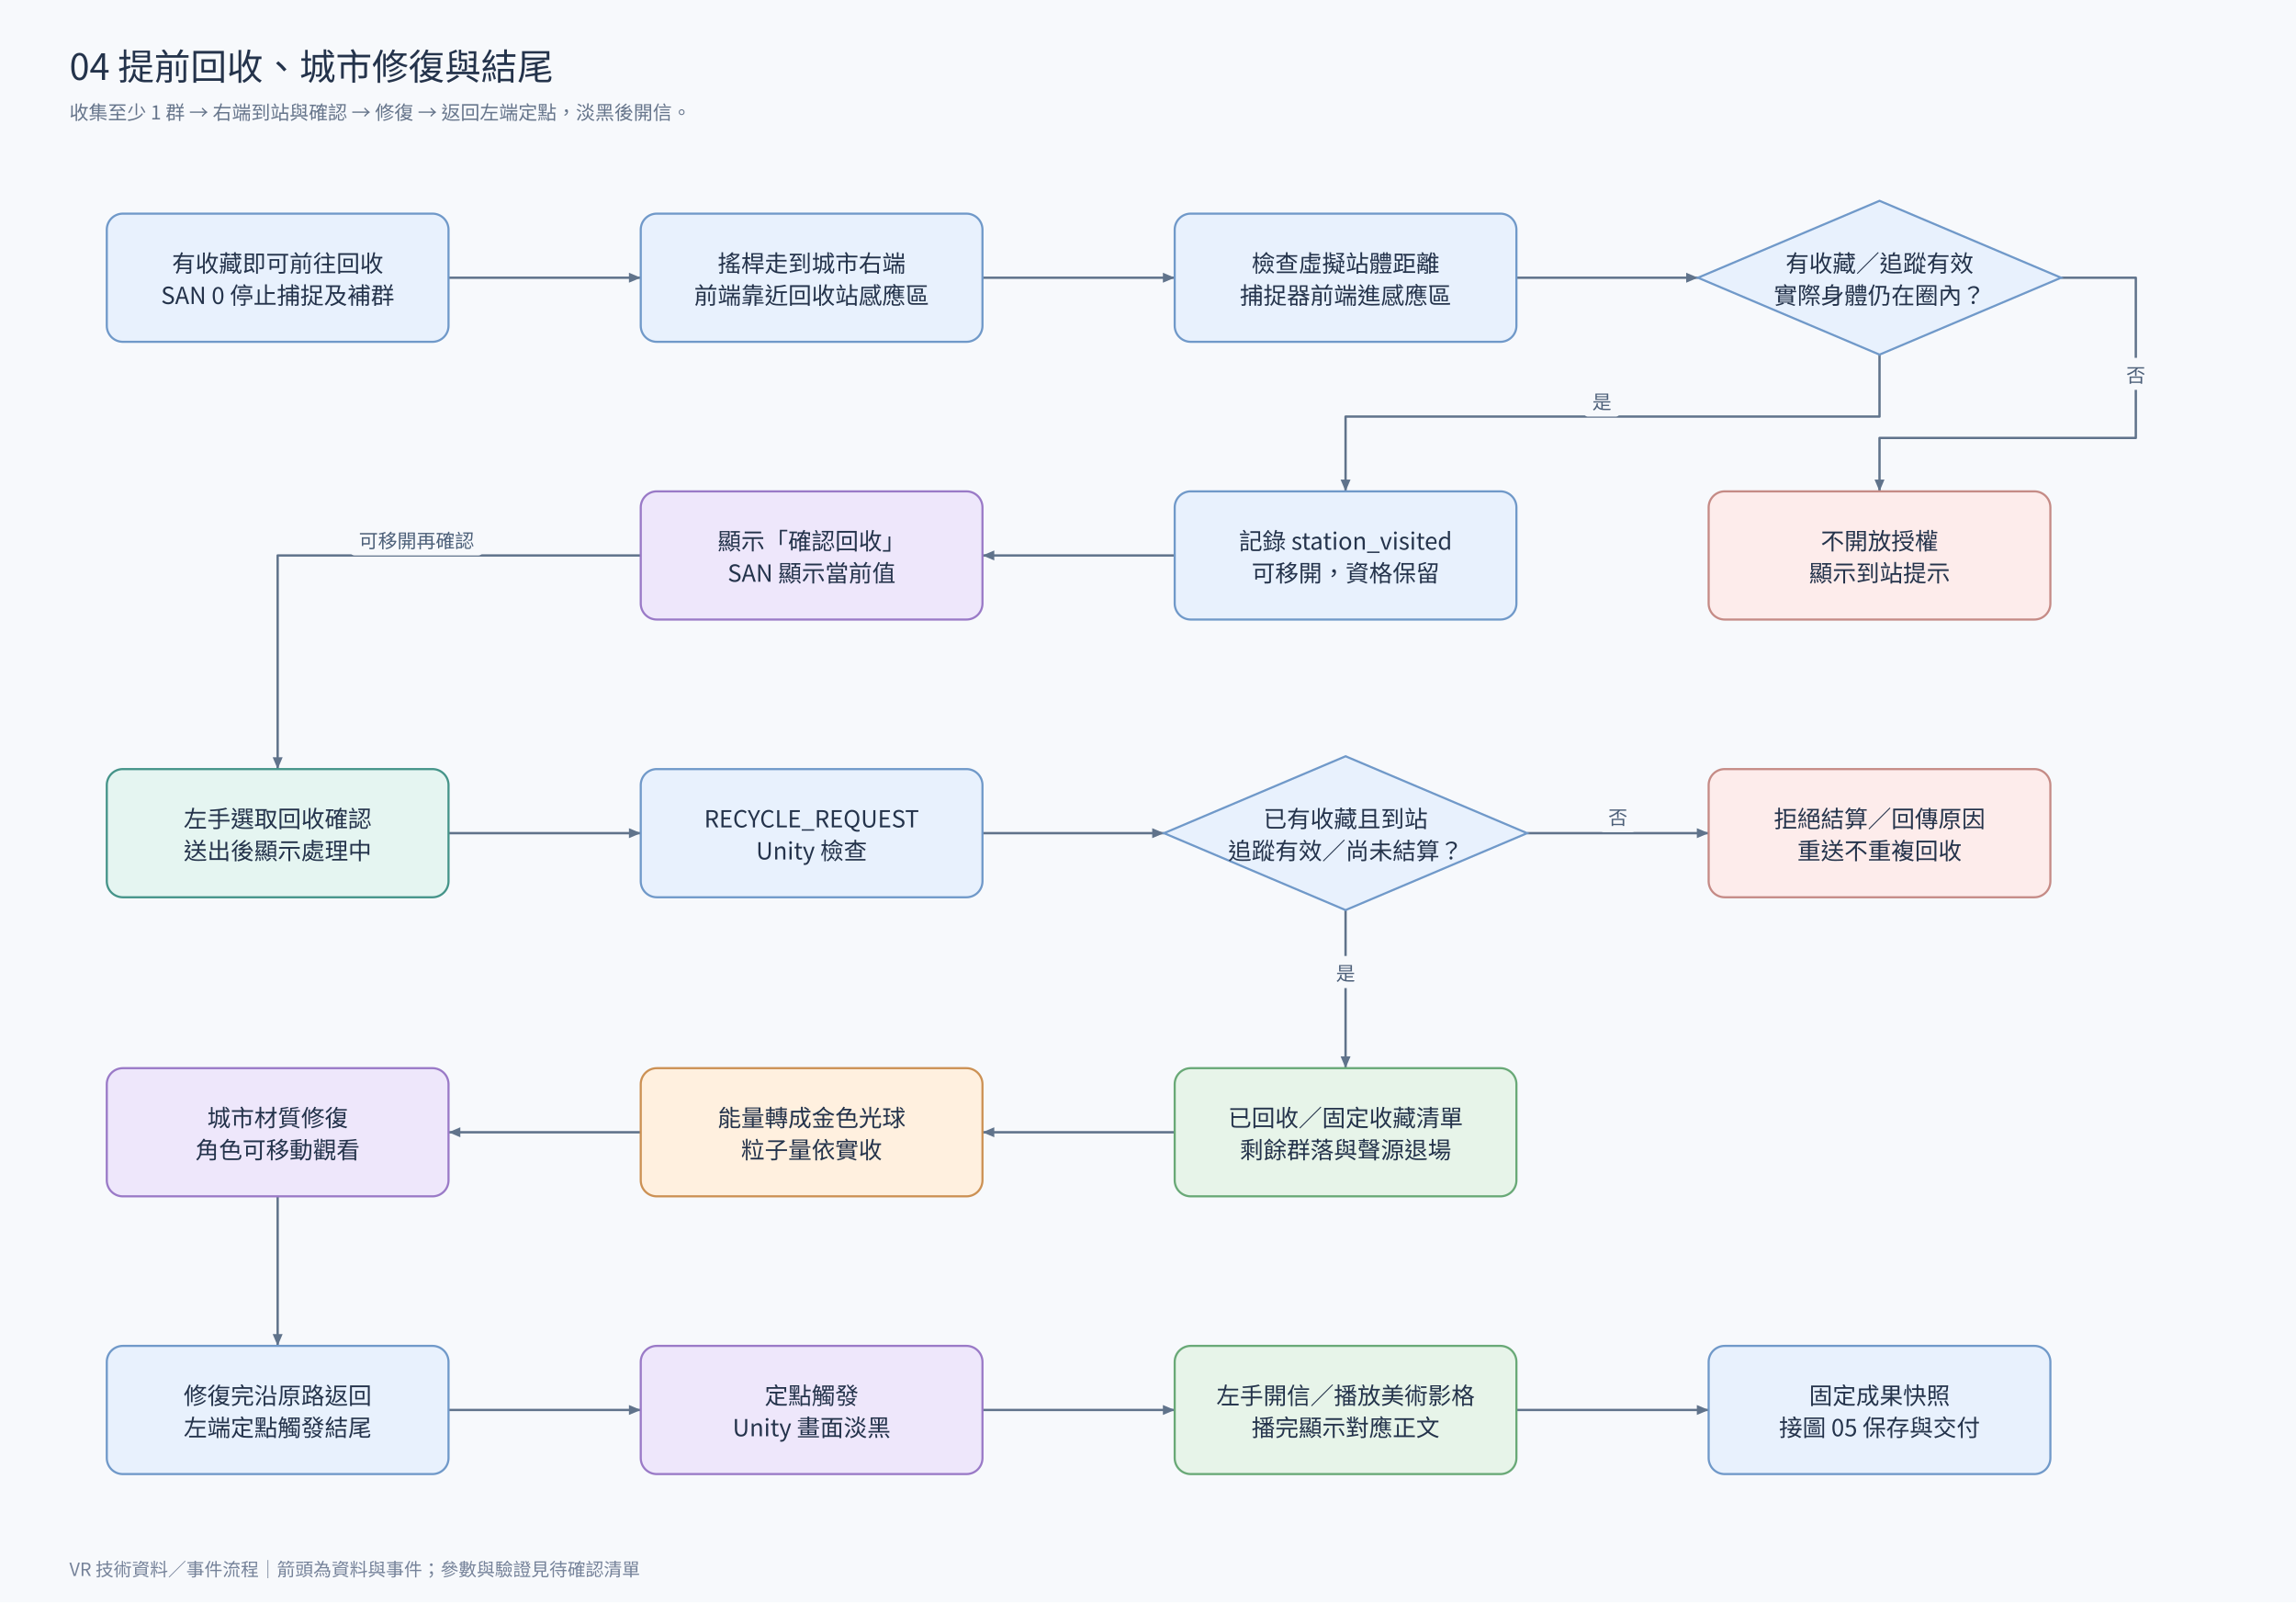
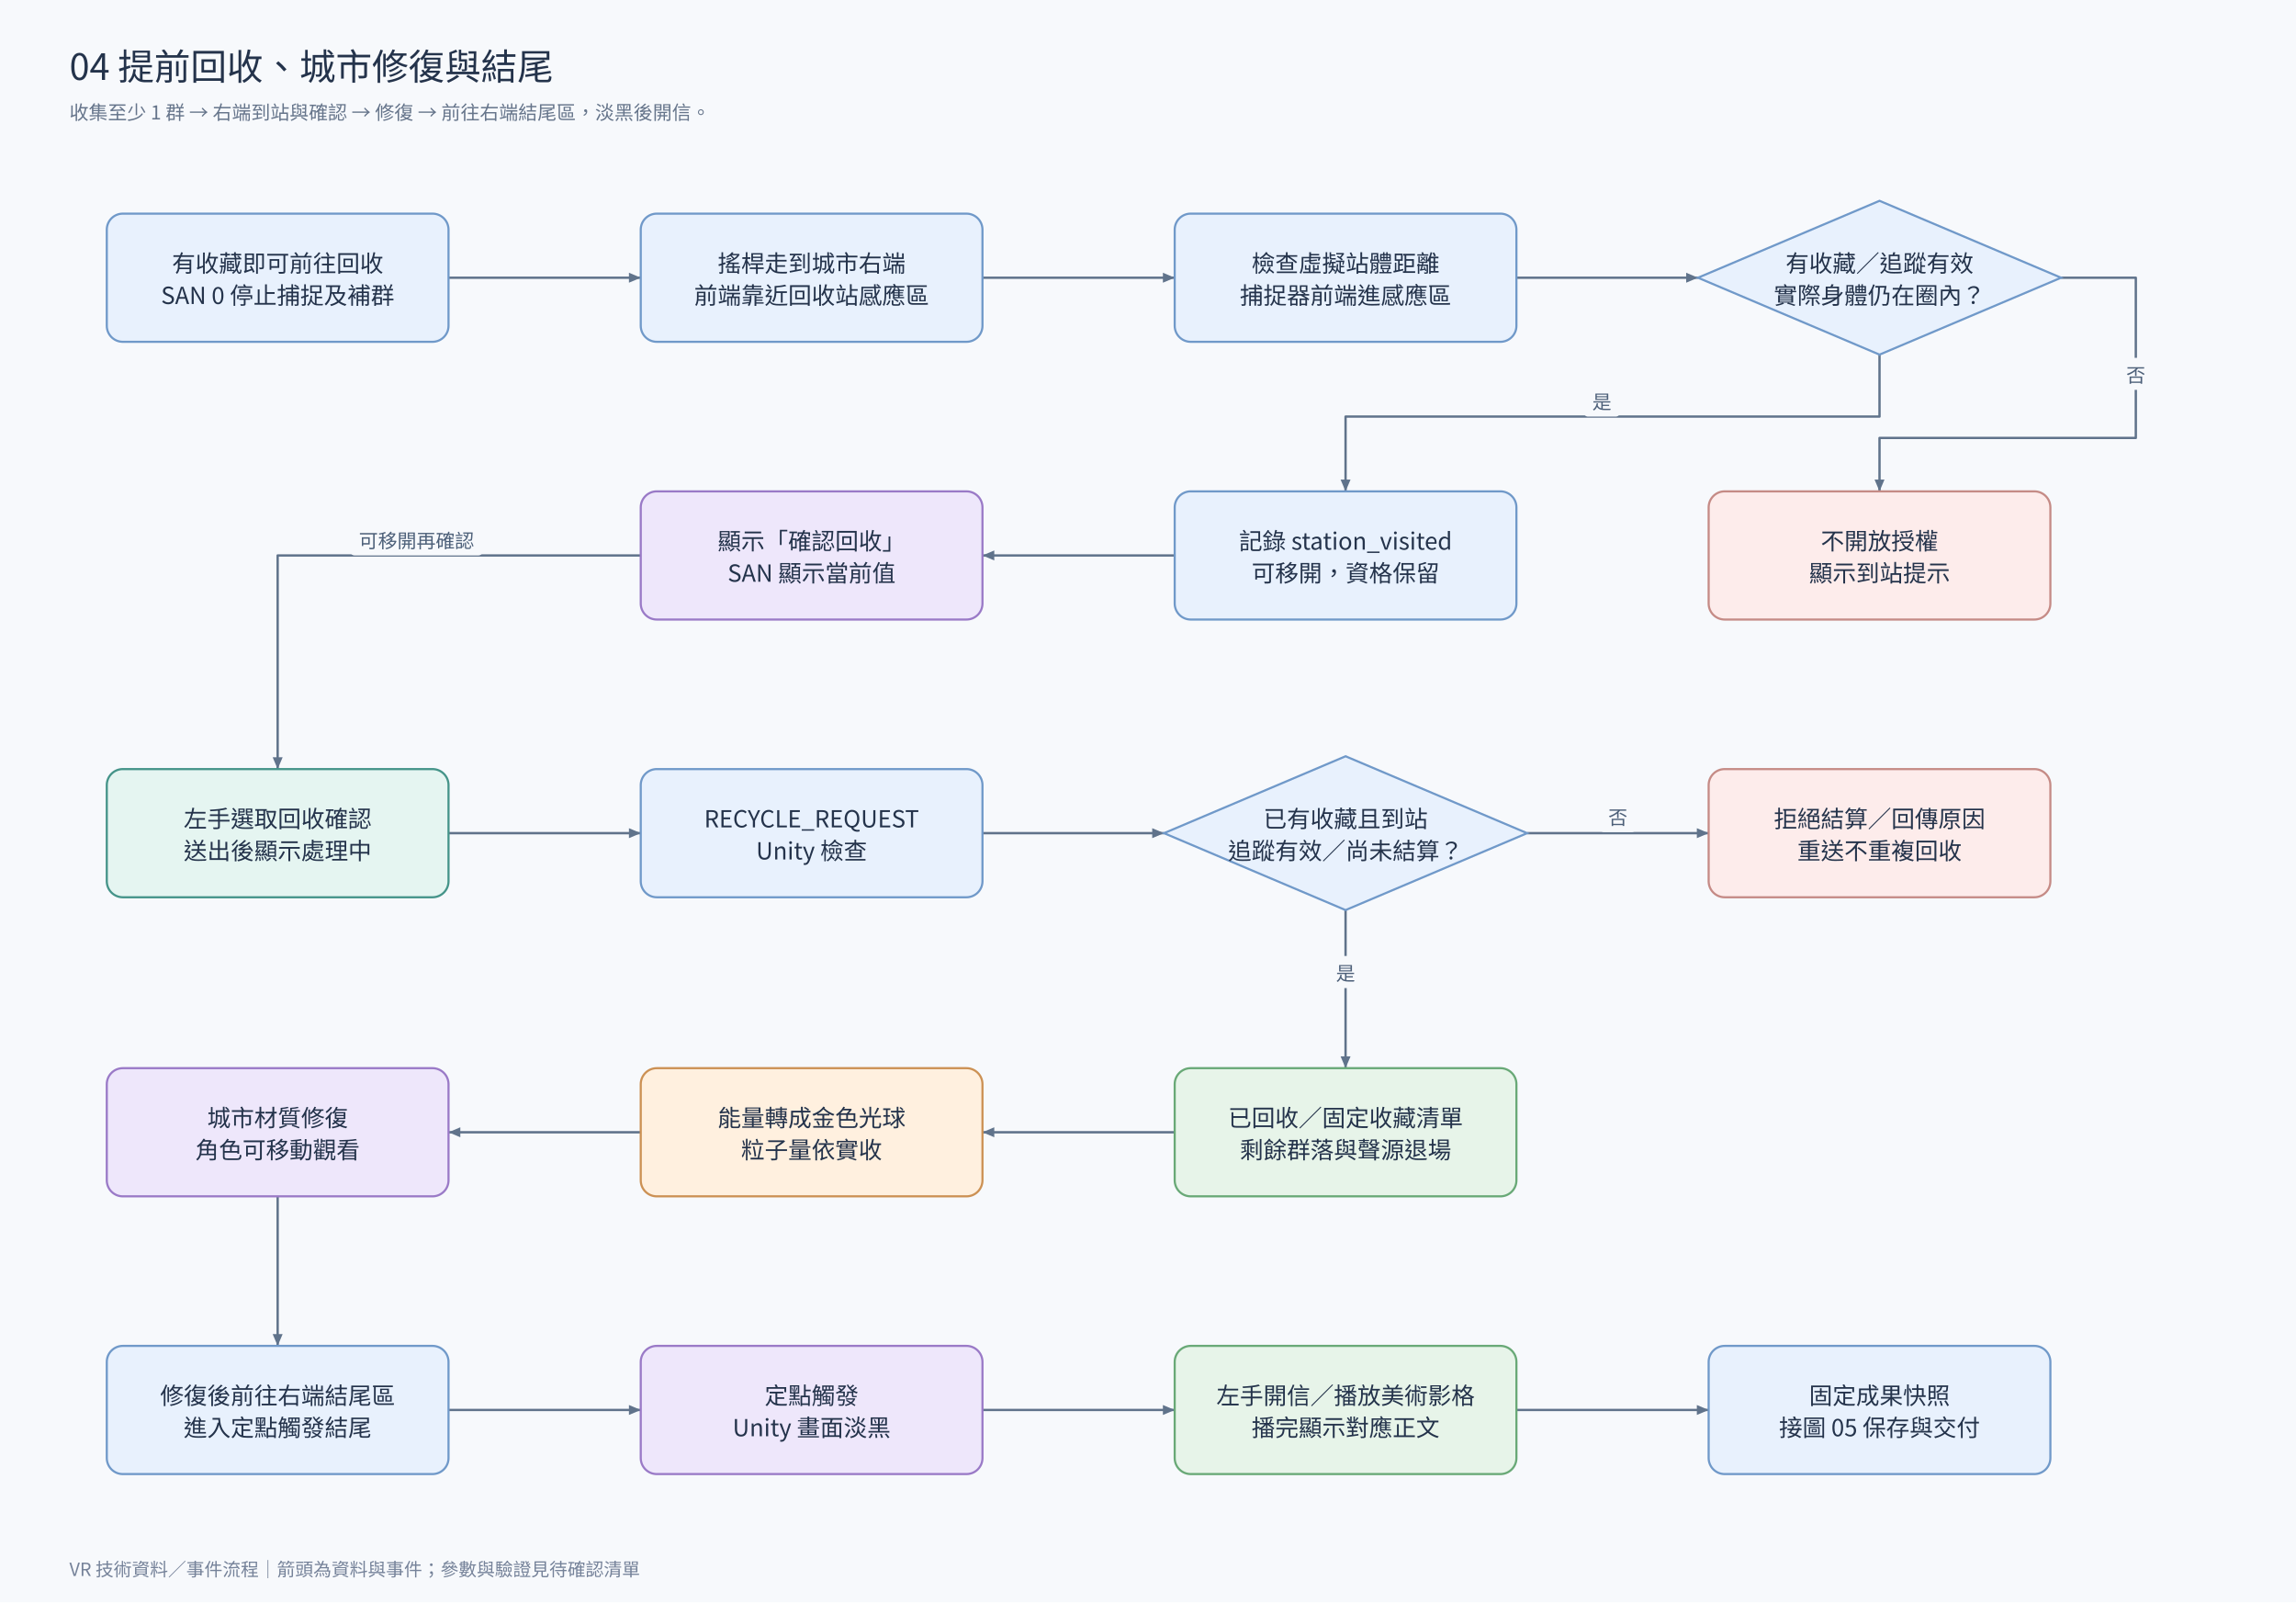
<svg xmlns="http://www.w3.org/2000/svg" width="2150" height="1500" viewBox="0 0 2150 1500">
  <rect width="2150" height="1500" fill="#f7f9fc" />
  <polyline points="420,260.0 600,260.0" fill="none" stroke="#60738b" stroke-width="2.2" stroke-linejoin="round" />
  <polygon points="600.00,260.00 588.95,264.67 588.95,255.33" fill="#60738b" />
  <polyline points="920,260.0 1100,260.0" fill="none" stroke="#60738b" stroke-width="2.2" stroke-linejoin="round" />
  <polygon points="1100.00,260.00 1088.95,264.67 1088.95,255.33" fill="#60738b" />
  <polyline points="1420,260.0 1590,260.0" fill="none" stroke="#60738b" stroke-width="2.2" stroke-linejoin="round" />
  <polygon points="1590.00,260.00 1578.95,264.67 1578.95,255.33" fill="#60738b" />
  <polyline points="1930,260.0 2000,260 2000,410 1760,410 1760.0,460" fill="none" stroke="#60738b" stroke-width="2.2" stroke-linejoin="round" />
  <polygon points="1760.00,460.00 1755.33,448.95 1764.67,448.95" fill="#60738b" />
  <rect x="1983.0" y="335" width="34.0" height="30" rx="4" fill="#f7f9fc" />
  <text x="2000" y="350" dominant-baseline="central" font-family="Microsoft JhengHei, Noto Sans CJK TC, sans-serif" font-size="18" fill="#4d6079" text-anchor="middle">否</text>
  <polyline points="1760.0,332 1760,390 1260,390 1260.0,460" fill="none" stroke="#60738b" stroke-width="2.2" stroke-linejoin="round" />
  <polygon points="1260.00,460.00 1255.33,448.95 1264.67,448.95" fill="#60738b" />
  <rect x="1483.0" y="360" width="34.0" height="30" rx="4" fill="#f7f9fc" />
  <text x="1500" y="375" dominant-baseline="central" font-family="Microsoft JhengHei, Noto Sans CJK TC, sans-serif" font-size="18" fill="#4d6079" text-anchor="middle">是</text>
  <polyline points="1100,520.0 920,520.0" fill="none" stroke="#60738b" stroke-width="2.2" stroke-linejoin="round" />
  <polygon points="920.00,520.00 931.05,515.33 931.05,524.67" fill="#60738b" />
  <polyline points="600,520.0 500,520 260,520 260.0,720" fill="none" stroke="#60738b" stroke-width="2.2" stroke-linejoin="round" />
  <polygon points="260.00,720.00 255.33,708.95 264.67,708.95" fill="#60738b" />
  <rect x="328.0" y="490" width="124.0" height="30" rx="4" fill="#f7f9fc" />
  <text x="390" y="505" dominant-baseline="central" font-family="Microsoft JhengHei, Noto Sans CJK TC, sans-serif" font-size="18" fill="#4d6079" text-anchor="middle">可移開再確認</text>
  <polyline points="420,780.0 600,780.0" fill="none" stroke="#60738b" stroke-width="2.2" stroke-linejoin="round" />
  <polygon points="600.00,780.00 588.95,784.67 588.95,775.33" fill="#60738b" />
  <polyline points="920,780.0 1090,780.0" fill="none" stroke="#60738b" stroke-width="2.2" stroke-linejoin="round" />
  <polygon points="1090.00,780.00 1078.95,784.67 1078.95,775.33" fill="#60738b" />
  <polyline points="1430,780.0 1600,780.0" fill="none" stroke="#60738b" stroke-width="2.2" stroke-linejoin="round" />
  <polygon points="1600.00,780.00 1588.95,784.67 1588.95,775.33" fill="#60738b" />
  <rect x="1498.0" y="749.0" width="34.0" height="30" rx="4" fill="#f7f9fc" />
  <text x="1515.0" y="764.0" dominant-baseline="central" font-family="Microsoft JhengHei, Noto Sans CJK TC, sans-serif" font-size="18" fill="#4d6079" text-anchor="middle">否</text>
  <polyline points="1260.0,852 1260.0,1000" fill="none" stroke="#60738b" stroke-width="2.2" stroke-linejoin="round" />
  <polygon points="1260.00,1000.00 1255.33,988.95 1264.67,988.95" fill="#60738b" />
  <rect x="1243.0" y="895.0" width="34.0" height="30" rx="4" fill="#f7f9fc" />
  <text x="1260.0" y="910.0" dominant-baseline="central" font-family="Microsoft JhengHei, Noto Sans CJK TC, sans-serif" font-size="18" fill="#4d6079" text-anchor="middle">是</text>
  <polyline points="1100,1060.0 920,1060.0" fill="none" stroke="#60738b" stroke-width="2.2" stroke-linejoin="round" />
  <polygon points="920.00,1060.00 931.05,1055.33 931.05,1064.67" fill="#60738b" />
  <polyline points="600,1060.0 420,1060.0" fill="none" stroke="#60738b" stroke-width="2.2" stroke-linejoin="round" />
  <polygon points="420.00,1060.00 431.05,1055.33 431.05,1064.67" fill="#60738b" />
  <polyline points="260.0,1120 260.0,1260" fill="none" stroke="#60738b" stroke-width="2.2" stroke-linejoin="round" />
  <polygon points="260.00,1260.00 255.33,1248.95 264.67,1248.95" fill="#60738b" />
  <polyline points="420,1320.0 600,1320.0" fill="none" stroke="#60738b" stroke-width="2.2" stroke-linejoin="round" />
  <polygon points="600.00,1320.00 588.95,1324.67 588.95,1315.33" fill="#60738b" />
  <polyline points="920,1320.0 1100,1320.0" fill="none" stroke="#60738b" stroke-width="2.2" stroke-linejoin="round" />
  <polygon points="1100.00,1320.00 1088.95,1324.67 1088.95,1315.33" fill="#60738b" />
  <polyline points="1420,1320.0 1600,1320.0" fill="none" stroke="#60738b" stroke-width="2.2" stroke-linejoin="round" />
  <polygon points="1600.00,1320.00 1588.95,1324.67 1588.95,1315.33" fill="#60738b" />
  <rect x="100" y="200" width="320" height="120" rx="15" fill="#e8f1fd" stroke="#7099c9" stroke-width="2" />
  <text x="260.0" y="245.0" dominant-baseline="central" font-family="Microsoft JhengHei, Noto Sans CJK TC, sans-serif" font-size="22" fill="#24334b" text-anchor="middle">有收藏即可前往回收</text>
  <text x="260.0" y="275.0" dominant-baseline="central" font-family="Microsoft JhengHei, Noto Sans CJK TC, sans-serif" font-size="22" fill="#24334b" text-anchor="middle">SAN 0 停止捕捉及補群</text>
  <rect x="600" y="200" width="320" height="120" rx="15" fill="#e8f1fd" stroke="#7099c9" stroke-width="2" />
  <text x="760.0" y="245.0" dominant-baseline="central" font-family="Microsoft JhengHei, Noto Sans CJK TC, sans-serif" font-size="22" fill="#24334b" text-anchor="middle">搖桿走到城市右端</text>
  <text x="760.0" y="275.0" dominant-baseline="central" font-family="Microsoft JhengHei, Noto Sans CJK TC, sans-serif" font-size="22" fill="#24334b" text-anchor="middle">前端靠近回收站感應區</text>
  <rect x="1100" y="200" width="320" height="120" rx="15" fill="#e8f1fd" stroke="#7099c9" stroke-width="2" />
  <text x="1260.0" y="245.0" dominant-baseline="central" font-family="Microsoft JhengHei, Noto Sans CJK TC, sans-serif" font-size="22" fill="#24334b" text-anchor="middle">檢查虛擬站體距離</text>
  <text x="1260.0" y="275.0" dominant-baseline="central" font-family="Microsoft JhengHei, Noto Sans CJK TC, sans-serif" font-size="22" fill="#24334b" text-anchor="middle">捕捉器前端進感應區</text>
  <polygon points="1760.0,188 1930,260.0 1760.0,332 1590,260.0" fill="#e8f1fd" stroke="#7099c9" stroke-width="2" />
  <text x="1760.0" y="245.0" dominant-baseline="central" font-family="Microsoft JhengHei, Noto Sans CJK TC, sans-serif" font-size="22" fill="#24334b" text-anchor="middle">有收藏／追蹤有效</text>
  <text x="1760.0" y="275.0" dominant-baseline="central" font-family="Microsoft JhengHei, Noto Sans CJK TC, sans-serif" font-size="22" fill="#24334b" text-anchor="middle">實際身體仍在圈內？</text>
  <rect x="1600" y="460" width="320" height="120" rx="15" fill="#fdeceb" stroke="#c58b86" stroke-width="2" />
  <text x="1760.0" y="505.0" dominant-baseline="central" font-family="Microsoft JhengHei, Noto Sans CJK TC, sans-serif" font-size="22" fill="#24334b" text-anchor="middle">不開放授權</text>
  <text x="1760.0" y="535.0" dominant-baseline="central" font-family="Microsoft JhengHei, Noto Sans CJK TC, sans-serif" font-size="22" fill="#24334b" text-anchor="middle">顯示到站提示</text>
  <rect x="1100" y="460" width="320" height="120" rx="15" fill="#e8f1fd" stroke="#7099c9" stroke-width="2" />
  <text x="1260.0" y="505.0" dominant-baseline="central" font-family="Microsoft JhengHei, Noto Sans CJK TC, sans-serif" font-size="22" fill="#24334b" text-anchor="middle">記錄 station_visited</text>
  <text x="1260.0" y="535.0" dominant-baseline="central" font-family="Microsoft JhengHei, Noto Sans CJK TC, sans-serif" font-size="22" fill="#24334b" text-anchor="middle">可移開，資格保留</text>
  <rect x="600" y="460" width="320" height="120" rx="15" fill="#eee7fb" stroke="#9a7ac7" stroke-width="2" />
  <text x="760.0" y="505.0" dominant-baseline="central" font-family="Microsoft JhengHei, Noto Sans CJK TC, sans-serif" font-size="22" fill="#24334b" text-anchor="middle">顯示「確認回收」</text>
  <text x="760.0" y="535.0" dominant-baseline="central" font-family="Microsoft JhengHei, Noto Sans CJK TC, sans-serif" font-size="22" fill="#24334b" text-anchor="middle">SAN 顯示當前值</text>
  <rect x="100" y="720" width="320" height="120" rx="15" fill="#e5f5f1" stroke="#459489" stroke-width="2" />
  <text x="260.0" y="765.0" dominant-baseline="central" font-family="Microsoft JhengHei, Noto Sans CJK TC, sans-serif" font-size="22" fill="#24334b" text-anchor="middle">左手選取回收確認</text>
  <text x="260.0" y="795.0" dominant-baseline="central" font-family="Microsoft JhengHei, Noto Sans CJK TC, sans-serif" font-size="22" fill="#24334b" text-anchor="middle">送出後顯示處理中</text>
  <rect x="600" y="720" width="320" height="120" rx="15" fill="#e8f1fd" stroke="#7099c9" stroke-width="2" />
  <text x="760.0" y="765.0" dominant-baseline="central" font-family="Microsoft JhengHei, Noto Sans CJK TC, sans-serif" font-size="22" fill="#24334b" text-anchor="middle">RECYCLE_REQUEST</text>
  <text x="760.0" y="795.0" dominant-baseline="central" font-family="Microsoft JhengHei, Noto Sans CJK TC, sans-serif" font-size="22" fill="#24334b" text-anchor="middle">Unity 檢查</text>
  <polygon points="1260.0,708 1430,780.0 1260.0,852 1090,780.0" fill="#e8f1fd" stroke="#7099c9" stroke-width="2" />
  <text x="1260.0" y="765.0" dominant-baseline="central" font-family="Microsoft JhengHei, Noto Sans CJK TC, sans-serif" font-size="22" fill="#24334b" text-anchor="middle">已有收藏且到站</text>
  <text x="1260.0" y="795.0" dominant-baseline="central" font-family="Microsoft JhengHei, Noto Sans CJK TC, sans-serif" font-size="22" fill="#24334b" text-anchor="middle">追蹤有效／尚未結算？</text>
  <rect x="1600" y="720" width="320" height="120" rx="15" fill="#fdeceb" stroke="#c58b86" stroke-width="2" />
  <text x="1760.0" y="765.0" dominant-baseline="central" font-family="Microsoft JhengHei, Noto Sans CJK TC, sans-serif" font-size="22" fill="#24334b" text-anchor="middle">拒絕結算／回傳原因</text>
  <text x="1760.0" y="795.0" dominant-baseline="central" font-family="Microsoft JhengHei, Noto Sans CJK TC, sans-serif" font-size="22" fill="#24334b" text-anchor="middle">重送不重複回收</text>
  <rect x="1100" y="1000" width="320" height="120" rx="15" fill="#e7f4e9" stroke="#69a977" stroke-width="2" />
  <text x="1260.0" y="1045.0" dominant-baseline="central" font-family="Microsoft JhengHei, Noto Sans CJK TC, sans-serif" font-size="22" fill="#24334b" text-anchor="middle">已回收／固定收藏清單</text>
  <text x="1260.0" y="1075.0" dominant-baseline="central" font-family="Microsoft JhengHei, Noto Sans CJK TC, sans-serif" font-size="22" fill="#24334b" text-anchor="middle">剩餘群落與聲源退場</text>
  <rect x="600" y="1000" width="320" height="120" rx="15" fill="#fff0df" stroke="#cc9154" stroke-width="2" />
  <text x="760.0" y="1045.0" dominant-baseline="central" font-family="Microsoft JhengHei, Noto Sans CJK TC, sans-serif" font-size="22" fill="#24334b" text-anchor="middle">能量轉成金色光球</text>
  <text x="760.0" y="1075.0" dominant-baseline="central" font-family="Microsoft JhengHei, Noto Sans CJK TC, sans-serif" font-size="22" fill="#24334b" text-anchor="middle">粒子量依實收</text>
  <rect x="100" y="1000" width="320" height="120" rx="15" fill="#eee7fb" stroke="#9a7ac7" stroke-width="2" />
  <text x="260.0" y="1045.0" dominant-baseline="central" font-family="Microsoft JhengHei, Noto Sans CJK TC, sans-serif" font-size="22" fill="#24334b" text-anchor="middle">城市材質修復</text>
  <text x="260.0" y="1075.0" dominant-baseline="central" font-family="Microsoft JhengHei, Noto Sans CJK TC, sans-serif" font-size="22" fill="#24334b" text-anchor="middle">角色可移動觀看</text>
  <rect x="1600" y="1260" width="320" height="120" rx="15" fill="#e8f1fd" stroke="#7099c9" stroke-width="2" />
  <text x="1760.0" y="1305.0" dominant-baseline="central" font-family="Microsoft JhengHei, Noto Sans CJK TC, sans-serif" font-size="22" fill="#24334b" text-anchor="middle">固定成果快照</text>
  <text x="1760.0" y="1335.0" dominant-baseline="central" font-family="Microsoft JhengHei, Noto Sans CJK TC, sans-serif" font-size="22" fill="#24334b" text-anchor="middle">接圖 05 保存與交付</text>
  <rect x="100" y="1260" width="320" height="120" rx="15" fill="#e8f1fd" stroke="#7099c9" stroke-width="2" />
-   <text x="260.0" y="1305.0" dominant-baseline="central" font-family="Microsoft JhengHei, Noto Sans CJK TC, sans-serif" font-size="22" fill="#24334b" text-anchor="middle">修復完沿原路返回</text>
-   <text x="260.0" y="1335.0" dominant-baseline="central" font-family="Microsoft JhengHei, Noto Sans CJK TC, sans-serif" font-size="22" fill="#24334b" text-anchor="middle">左端定點觸發結尾</text>
+   <text x="260.0" y="1305.0" dominant-baseline="central" font-family="Microsoft JhengHei, Noto Sans CJK TC, sans-serif" font-size="22" fill="#24334b" text-anchor="middle">修復後前往右端結尾區</text>
+   <text x="260.0" y="1335.0" dominant-baseline="central" font-family="Microsoft JhengHei, Noto Sans CJK TC, sans-serif" font-size="22" fill="#24334b" text-anchor="middle">進入定點觸發結尾</text>
  <rect x="600" y="1260" width="320" height="120" rx="15" fill="#eee7fb" stroke="#9a7ac7" stroke-width="2" />
  <text x="760.0" y="1305.0" dominant-baseline="central" font-family="Microsoft JhengHei, Noto Sans CJK TC, sans-serif" font-size="22" fill="#24334b" text-anchor="middle">定點觸發</text>
  <text x="760.0" y="1335.0" dominant-baseline="central" font-family="Microsoft JhengHei, Noto Sans CJK TC, sans-serif" font-size="22" fill="#24334b" text-anchor="middle">Unity 畫面淡黑</text>
  <rect x="1100" y="1260" width="320" height="120" rx="15" fill="#e7f4e9" stroke="#69a977" stroke-width="2" />
  <text x="1260.0" y="1305.0" dominant-baseline="central" font-family="Microsoft JhengHei, Noto Sans CJK TC, sans-serif" font-size="22" fill="#24334b" text-anchor="middle">左手開信／播放美術影格</text>
  <text x="1260.0" y="1335.0" dominant-baseline="central" font-family="Microsoft JhengHei, Noto Sans CJK TC, sans-serif" font-size="22" fill="#24334b" text-anchor="middle">播完顯示對應正文</text>
  <text x="65" y="60" dominant-baseline="central" font-family="Microsoft JhengHei, Noto Sans CJK TC, sans-serif" font-size="34" fill="#24334b" text-anchor="start">04  提前回收、城市修復與結尾</text>
-   <text x="65" y="104" dominant-baseline="central" font-family="Microsoft JhengHei, Noto Sans CJK TC, sans-serif" font-size="18" fill="#66758b" text-anchor="start">收集至少 1 群 → 右端到站與確認 → 修復 → 返回左端定點，淡黑後開信。</text>
+   <text x="65" y="104" dominant-baseline="central" font-family="Microsoft JhengHei, Noto Sans CJK TC, sans-serif" font-size="18" fill="#66758b" text-anchor="start">收集至少 1 群 → 右端到站與確認 → 修復 → 前往右端結尾區，淡黑後開信。</text>
  <text x="65" y="1468" dominant-baseline="central" font-family="Microsoft JhengHei, Noto Sans CJK TC, sans-serif" font-size="17" fill="#758299" text-anchor="start">VR 技術資料／事件流程｜箭頭為資料與事件；參數與驗證見待確認清單</text>
</svg>
